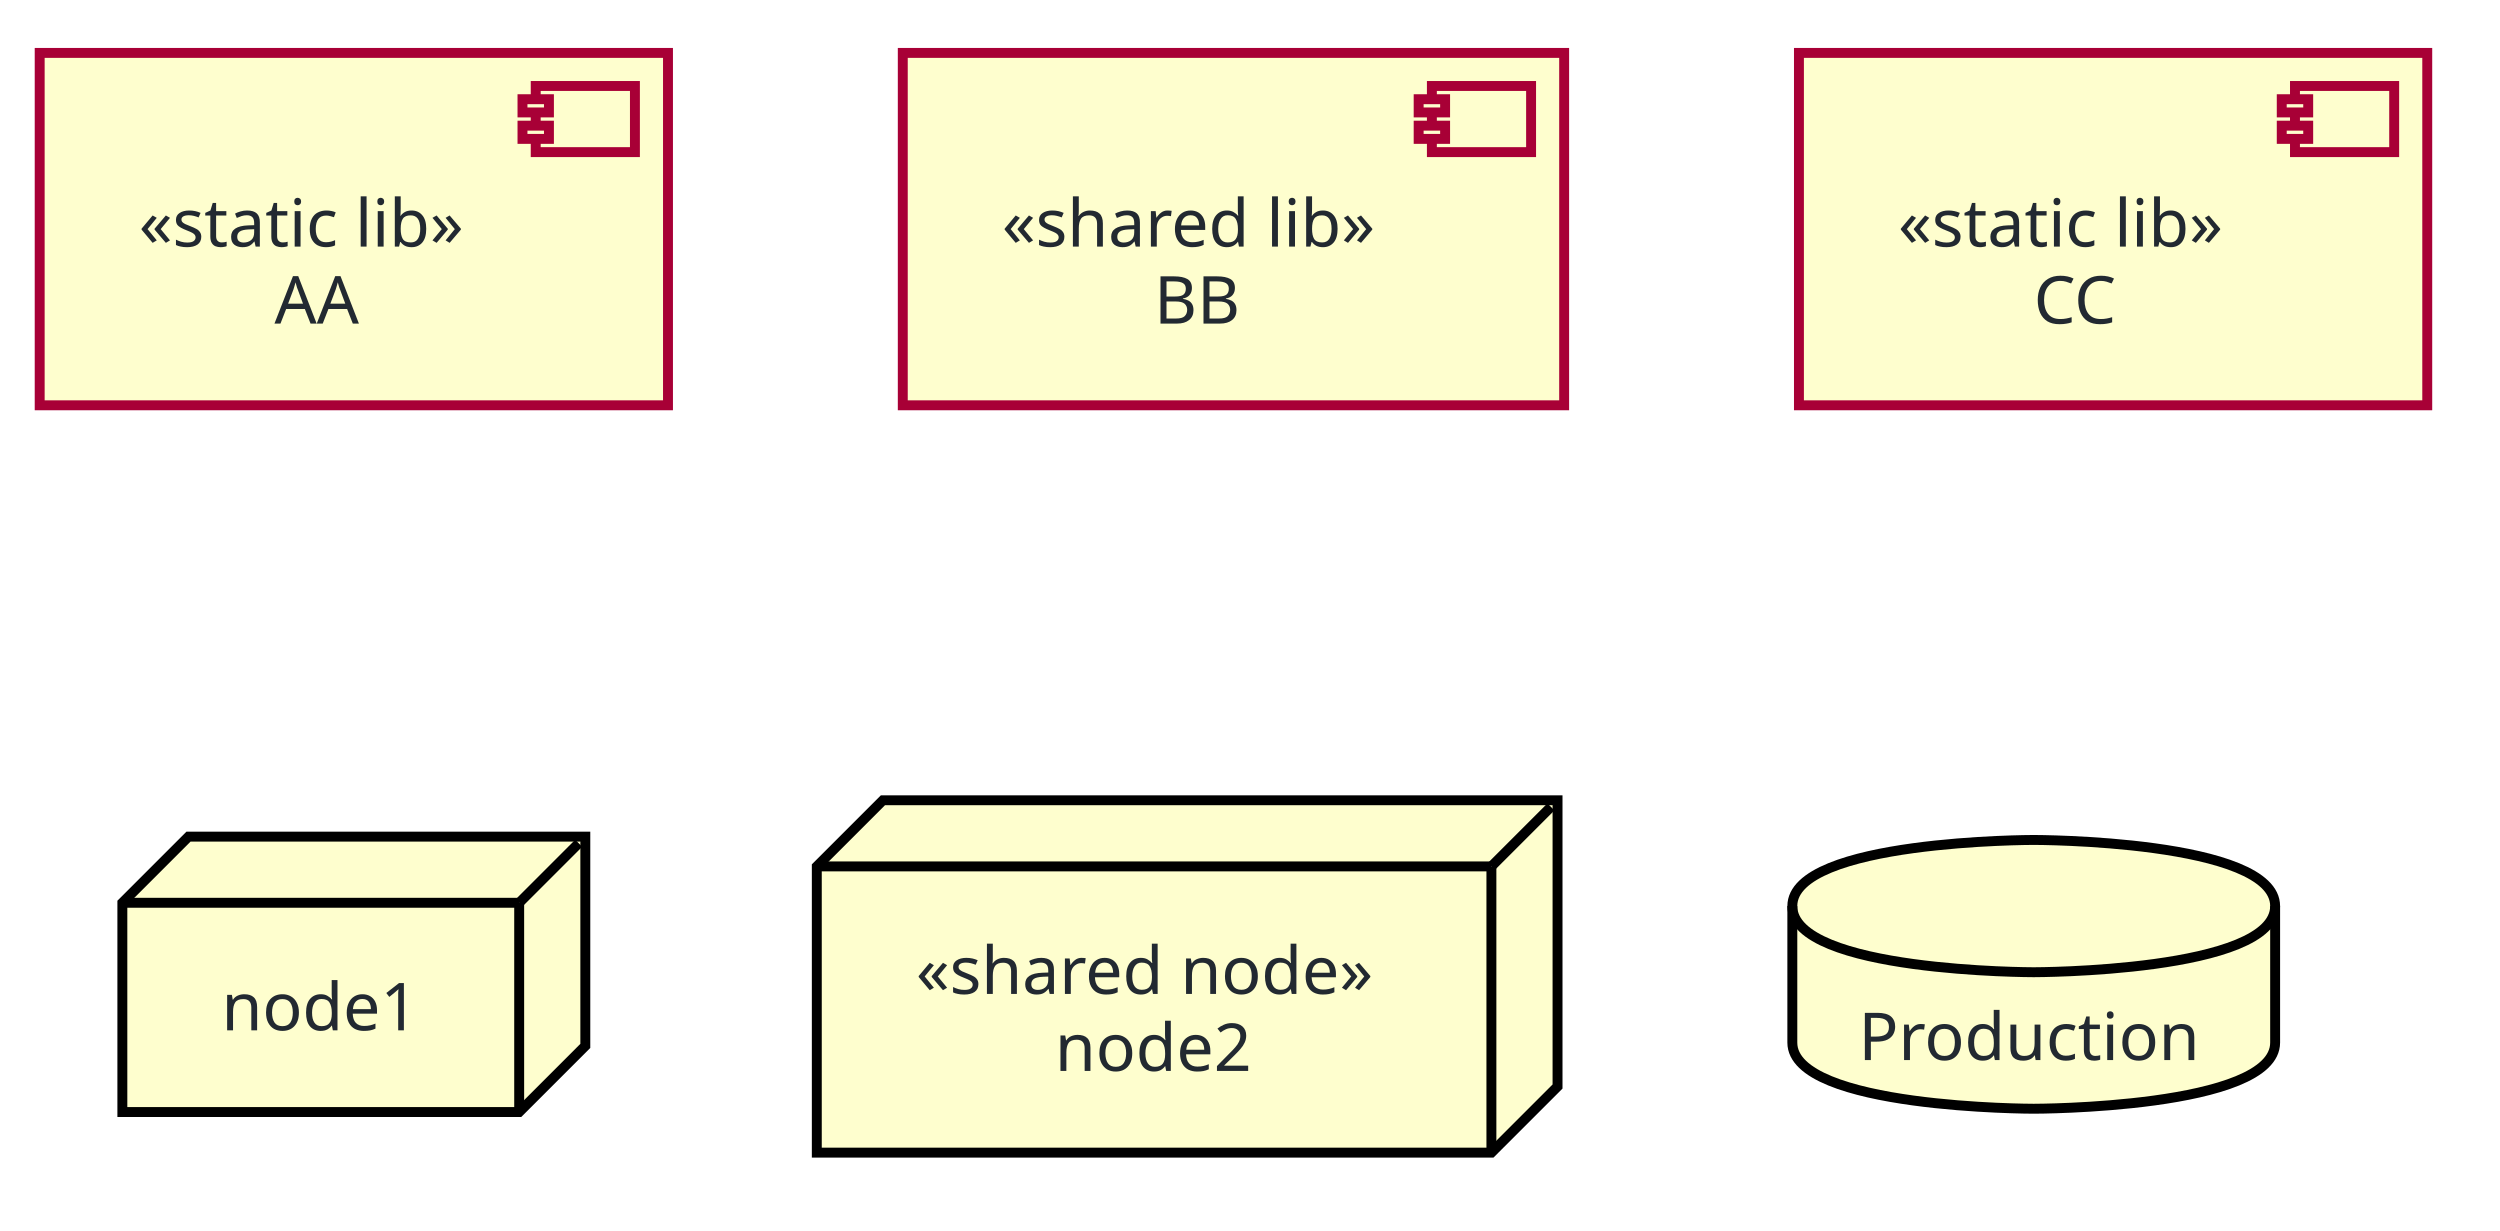
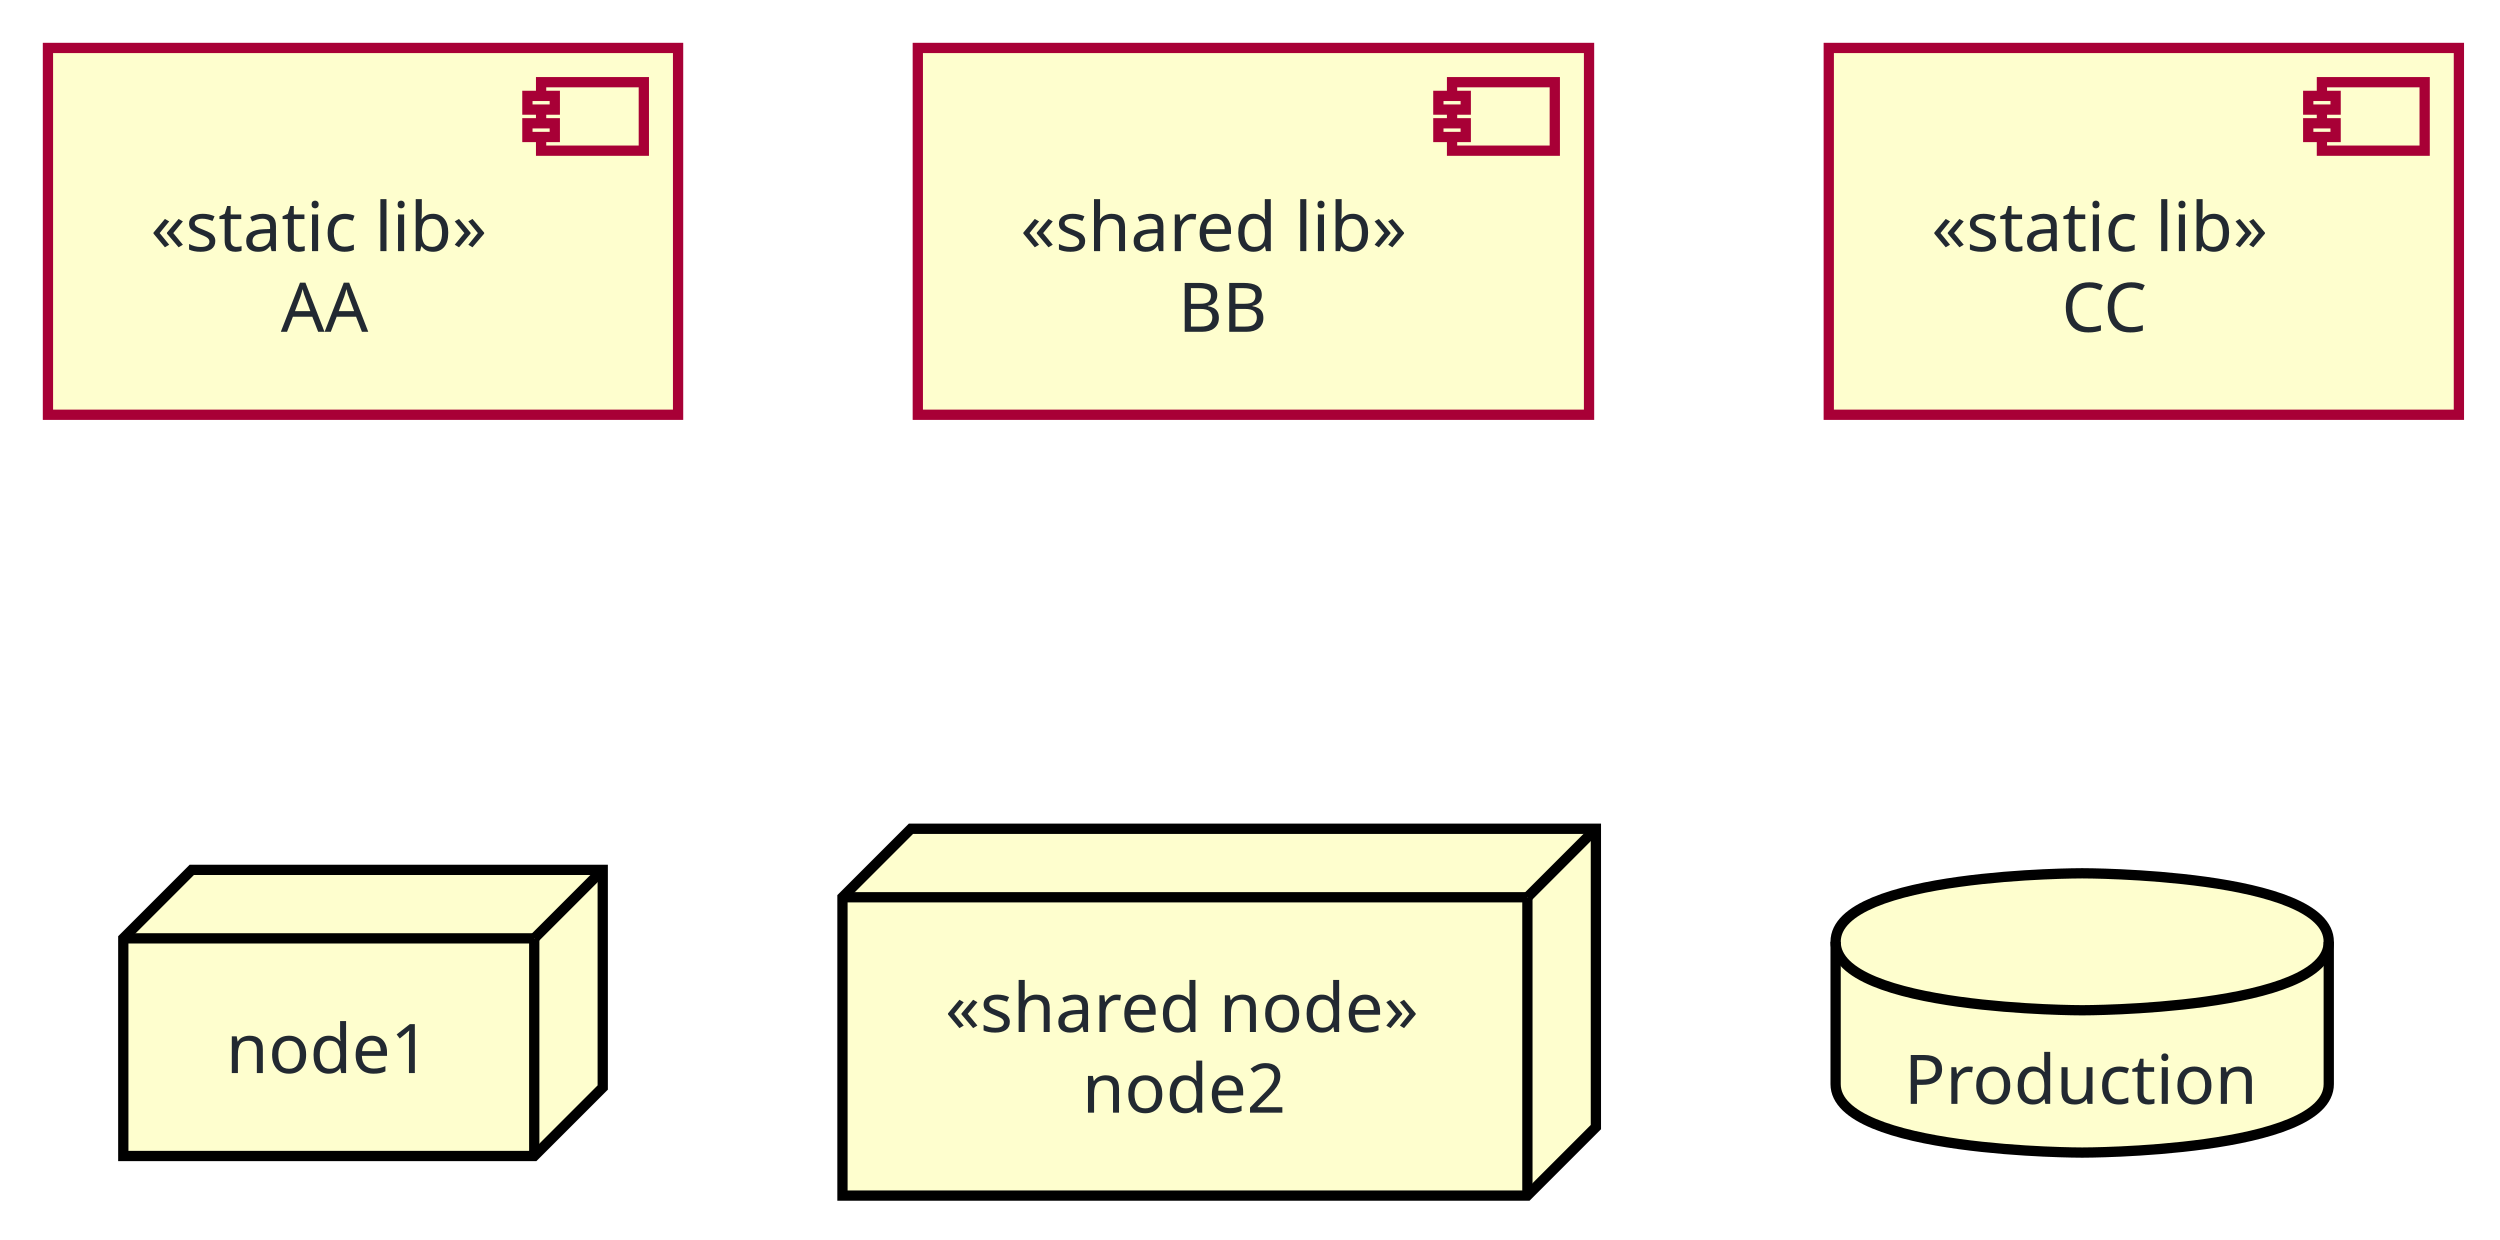
- <svg xmlns="http://www.w3.org/2000/svg" contentScriptType="application/ecmascript" contentStyleType="text/css" height="186px" preserveAspectRatio="none" style="width:378px;height:186px;" version="1.1" viewBox="0 0 378 186" width="378px" zoomAndPan="magnify">
+ <svg xmlns="http://www.w3.org/2000/svg" contentScriptType="application/ecmascript" contentStyleType="text/css" height="181px" preserveAspectRatio="none" style="width:365px;height:181px;" version="1.1" viewBox="0 0 365 181" width="365px" zoomAndPan="magnify">
  <defs />
  <g>
-     <rect fill="#FEFECE" height="53.281" style="stroke: #A80036; stroke-width: 1.5;" width="95" x="6" y="8" />
-     <rect fill="#FEFECE" height="10" style="stroke: #A80036; stroke-width: 1.5;" width="15" x="81" y="13" />
-     <rect fill="#FEFECE" height="2" style="stroke: #A80036; stroke-width: 1.5;" width="4" x="79" y="15" />
-     <rect fill="#FEFECE" height="2" style="stroke: #A80036; stroke-width: 1.5;" width="4" x="79" y="19" />
-     <text fill="#222931" font-family="'Titilluim'" font-size="10" lengthAdjust="spacingAndGlyphs" textLength="55" x="21" y="37.282">«static lib»</text>
-     <text fill="#222931" font-family="'Titilluim'" font-size="10" lengthAdjust="spacingAndGlyphs" textLength="14" x="41.5" y="48.923">AA</text>
-     <rect fill="#FEFECE" height="53.281" style="stroke: #A80036; stroke-width: 1.5;" width="100" x="136.5" y="8" />
-     <rect fill="#FEFECE" height="10" style="stroke: #A80036; stroke-width: 1.5;" width="15" x="216.5" y="13" />
-     <rect fill="#FEFECE" height="2" style="stroke: #A80036; stroke-width: 1.5;" width="4" x="214.5" y="15" />
-     <rect fill="#FEFECE" height="2" style="stroke: #A80036; stroke-width: 1.5;" width="4" x="214.5" y="19" />
-     <text fill="#222931" font-family="'Titilluim'" font-size="10" lengthAdjust="spacingAndGlyphs" textLength="60" x="151.5" y="37.282">«shared lib»</text>
-     <text fill="#222931" font-family="'Titilluim'" font-size="10" lengthAdjust="spacingAndGlyphs" textLength="14" x="174.5" y="48.923">BB</text>
-     <rect fill="#FEFECE" height="53.281" style="stroke: #A80036; stroke-width: 1.5;" width="95" x="272" y="8" />
-     <rect fill="#FEFECE" height="10" style="stroke: #A80036; stroke-width: 1.5;" width="15" x="347" y="13" />
-     <rect fill="#FEFECE" height="2" style="stroke: #A80036; stroke-width: 1.5;" width="4" x="345" y="15" />
-     <rect fill="#FEFECE" height="2" style="stroke: #A80036; stroke-width: 1.5;" width="4" x="345" y="19" />
-     <text fill="#222931" font-family="'Titilluim'" font-size="10" lengthAdjust="spacingAndGlyphs" textLength="55" x="287" y="37.282">«static lib»</text>
-     <text fill="#222931" font-family="'Titilluim'" font-size="10" lengthAdjust="spacingAndGlyphs" textLength="14" x="307.5" y="48.923">CC</text>
-     <polygon fill="#FEFECE" points="18.5,136.5,28.5,126.5,88.5,126.5,88.5,158.141,78.5,168.141,18.5,168.141,18.5,136.5" style="stroke: #000000; stroke-width: 1.5;" />
-     <line style="stroke: #000000; stroke-width: 1.5;" x1="78.5" x2="87.5" y1="136.5" y2="127.5" />
-     <line style="stroke: #000000; stroke-width: 1.5;" x1="18.5" x2="78.5" y1="136.5" y2="136.5" />
-     <line style="stroke: #000000; stroke-width: 1.5;" x1="78.5" x2="78.5" y1="136.5" y2="168.141" />
-     <text fill="#222931" font-family="'Titilluim'" font-size="10" lengthAdjust="spacingAndGlyphs" textLength="30" x="33.5" y="155.782">node1</text>
-     <polygon fill="#FEFECE" points="123.5,131,133.5,121,235.5,121,235.5,164.281,225.5,174.281,123.5,174.281,123.5,131" style="stroke: #000000; stroke-width: 1.5;" />
-     <line style="stroke: #000000; stroke-width: 1.5;" x1="225.5" x2="234.5" y1="131" y2="122" />
-     <line style="stroke: #000000; stroke-width: 1.5;" x1="123.5" x2="225.5" y1="131" y2="131" />
-     <line style="stroke: #000000; stroke-width: 1.5;" x1="225.5" x2="225.5" y1="131" y2="174.281" />
-     <text fill="#222931" font-family="'Titilluim'" font-size="10" lengthAdjust="spacingAndGlyphs" textLength="72" x="138.5" y="150.282">«shared node»</text>
-     <text fill="#222931" font-family="'Titilluim'" font-size="10" lengthAdjust="spacingAndGlyphs" textLength="30" x="159.5" y="161.923">node2</text>
-     <path d="M271,137 C271,127 307.5,127 307.5,127 C307.5,127 344,127 344,137 L344,157.641 C344,167.641 307.5,167.641 307.5,167.641 C307.5,167.641 271,167.641 271,157.641 L271,137 " fill="#FEFECE" style="stroke: #000000; stroke-width: 1.5;" />
-     <path d="M271,137 C271,147 307.5,147 307.5,147 C307.5,147 344,147 344,137 " fill="none" style="stroke: #000000; stroke-width: 1.5;" />
-     <text fill="#222931" font-family="'Titilluim'" font-size="10" lengthAdjust="spacingAndGlyphs" textLength="53" x="281" y="160.282">Production</text>
+     <rect fill="#FEFECE" height="53.555" style="stroke:#A80036;stroke-width:1.5;" width="92" x="7" y="7" />
+     <rect fill="#FEFECE" height="10" style="stroke:#A80036;stroke-width:1.5;" width="15" x="79" y="12" />
+     <rect fill="#FEFECE" height="2" style="stroke:#A80036;stroke-width:1.5;" width="4" x="77" y="14" />
+     <rect fill="#FEFECE" height="2" style="stroke:#A80036;stroke-width:1.5;" width="4" x="77" y="18" />
+     <text fill="#222931" font-family="'Titilluim'" font-size="10" lengthAdjust="spacing" textLength="52" x="22" y="36.668">«static lib»</text>
+     <text fill="#222931" font-family="'Titilluim'" font-size="10" lengthAdjust="spacing" textLength="14" x="41" y="48.445">AA</text>
+     <rect fill="#FEFECE" height="53.555" style="stroke:#A80036;stroke-width:1.5;" width="98" x="134" y="7" />
+     <rect fill="#FEFECE" height="10" style="stroke:#A80036;stroke-width:1.5;" width="15" x="212" y="12" />
+     <rect fill="#FEFECE" height="2" style="stroke:#A80036;stroke-width:1.5;" width="4" x="210" y="14" />
+     <rect fill="#FEFECE" height="2" style="stroke:#A80036;stroke-width:1.5;" width="4" x="210" y="18" />
+     <text fill="#222931" font-family="'Titilluim'" font-size="10" lengthAdjust="spacing" textLength="58" x="149" y="36.668">«shared lib»</text>
+     <text fill="#222931" font-family="'Titilluim'" font-size="10" lengthAdjust="spacing" textLength="12" x="172" y="48.445">BB</text>
+     <rect fill="#FEFECE" height="53.555" style="stroke:#A80036;stroke-width:1.5;" width="92" x="267" y="7" />
+     <rect fill="#FEFECE" height="10" style="stroke:#A80036;stroke-width:1.5;" width="15" x="339" y="12" />
+     <rect fill="#FEFECE" height="2" style="stroke:#A80036;stroke-width:1.5;" width="4" x="337" y="14" />
+     <rect fill="#FEFECE" height="2" style="stroke:#A80036;stroke-width:1.5;" width="4" x="337" y="18" />
+     <text fill="#222931" font-family="'Titilluim'" font-size="10" lengthAdjust="spacing" textLength="52" x="282" y="36.668">«static lib»</text>
+     <text fill="#222931" font-family="'Titilluim'" font-size="10" lengthAdjust="spacing" textLength="14" x="301" y="48.445">CC</text>
+     <polygon fill="#FEFECE" points="18,137,28,127,88,127,88,158.777,78,168.777,18,168.777,18,137" style="stroke:#000000;stroke-width:1.5;" />
+     <line style="stroke:#000000;stroke-width:1.5;" x1="78" x2="88" y1="137" y2="127" />
+     <line style="stroke:#000000;stroke-width:1.5;" x1="18" x2="78" y1="137" y2="137" />
+     <line style="stroke:#000000;stroke-width:1.5;" x1="78" x2="78" y1="137" y2="168.777" />
+     <text fill="#222931" font-family="'Titilluim'" font-size="10" lengthAdjust="spacing" textLength="30" x="33" y="156.668">node1</text>
+     <polygon fill="#FEFECE" points="123,131,133,121,233,121,233,164.555,223,174.555,123,174.555,123,131" style="stroke:#000000;stroke-width:1.5;" />
+     <line style="stroke:#000000;stroke-width:1.5;" x1="223" x2="233" y1="131" y2="121" />
+     <line style="stroke:#000000;stroke-width:1.5;" x1="123" x2="223" y1="131" y2="131" />
+     <line style="stroke:#000000;stroke-width:1.5;" x1="223" x2="223" y1="131" y2="174.555" />
+     <text fill="#222931" font-family="'Titilluim'" font-size="10" lengthAdjust="spacing" textLength="70" x="138" y="150.668">«shared node»</text>
+     <text fill="#222931" font-family="'Titilluim'" font-size="10" lengthAdjust="spacing" textLength="30" x="158" y="162.445">node2</text>
+     <path d="M268,137.5 C268,127.5 304,127.5 304,127.5 C304,127.5 340,127.5 340,137.5 L340,158.277 C340,168.277 304,168.277 304,168.277 C304,168.277 268,168.277 268,158.277 L268,137.5 " fill="#FEFECE" style="stroke:#000000;stroke-width:1.5;" />
+     <path d="M268,137.5 C268,147.5 304,147.5 304,147.5 C304,147.5 340,147.5 340,137.5 " fill="none" style="stroke:#000000;stroke-width:1.5;" />
+     <text fill="#222931" font-family="'Titilluim'" font-size="10" lengthAdjust="spacing" textLength="52" x="278" y="161.168">Production</text>
  </g>
</svg>
